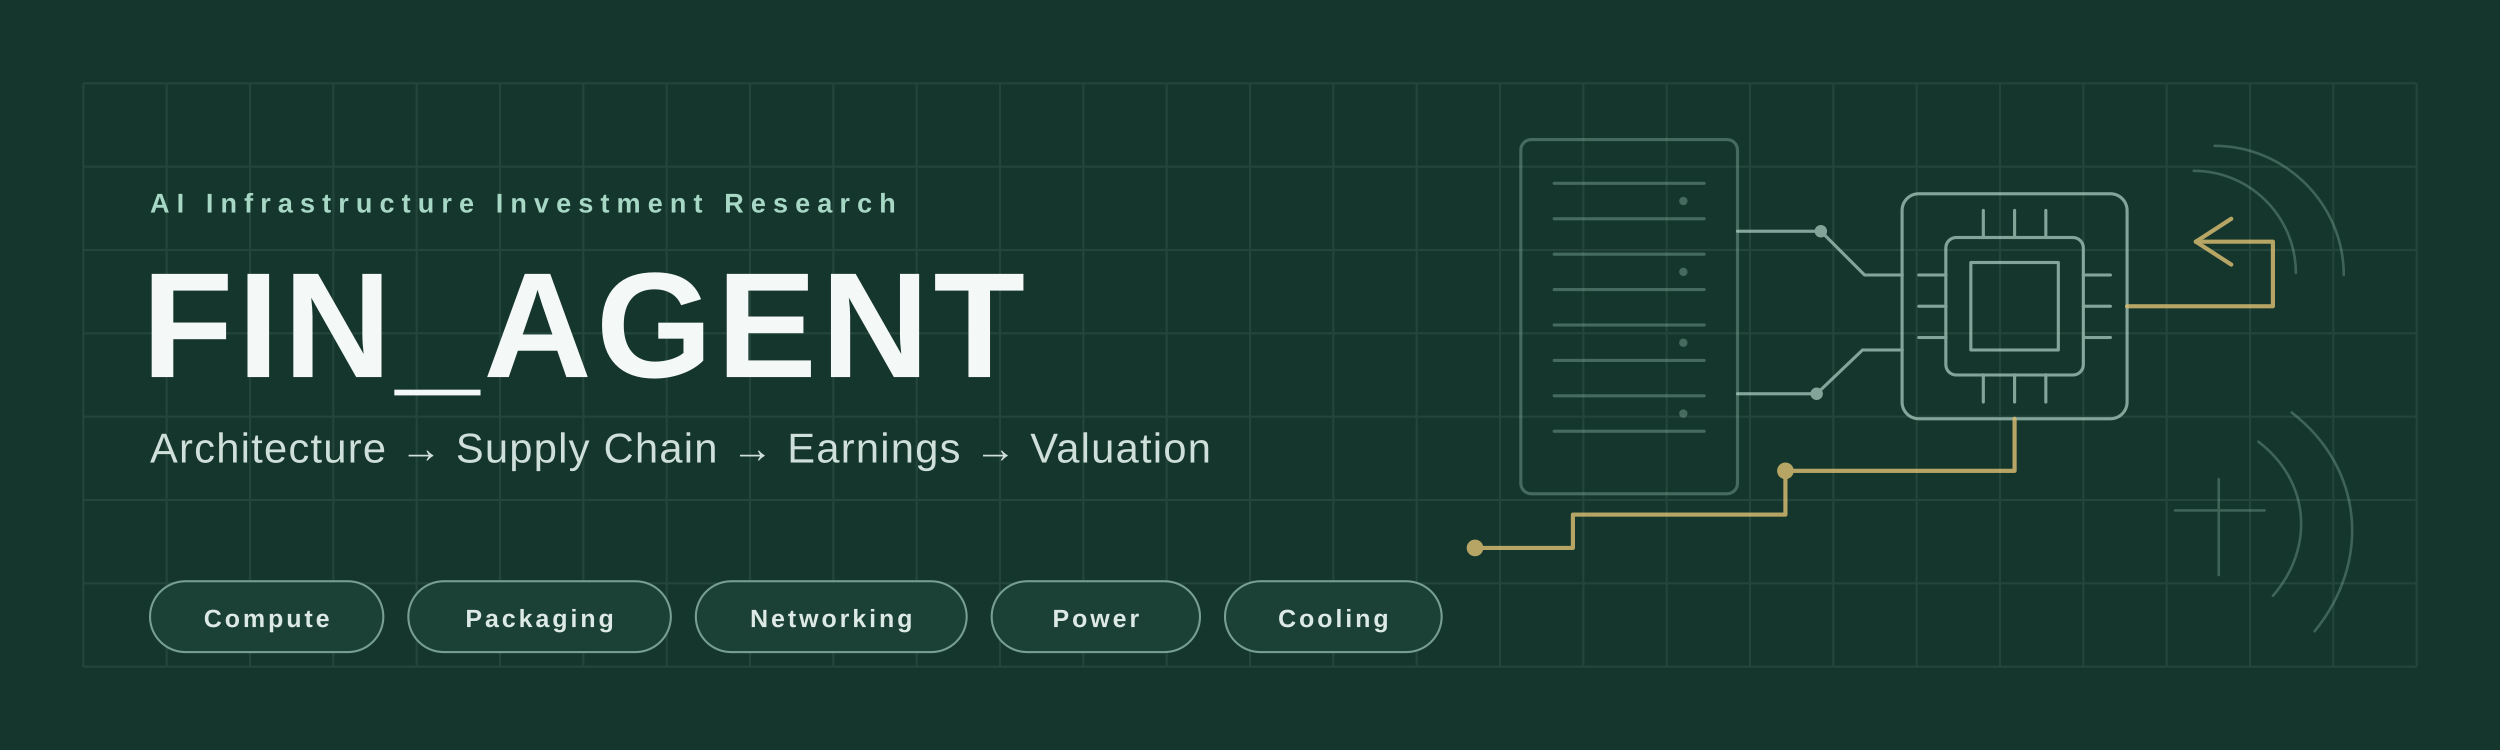
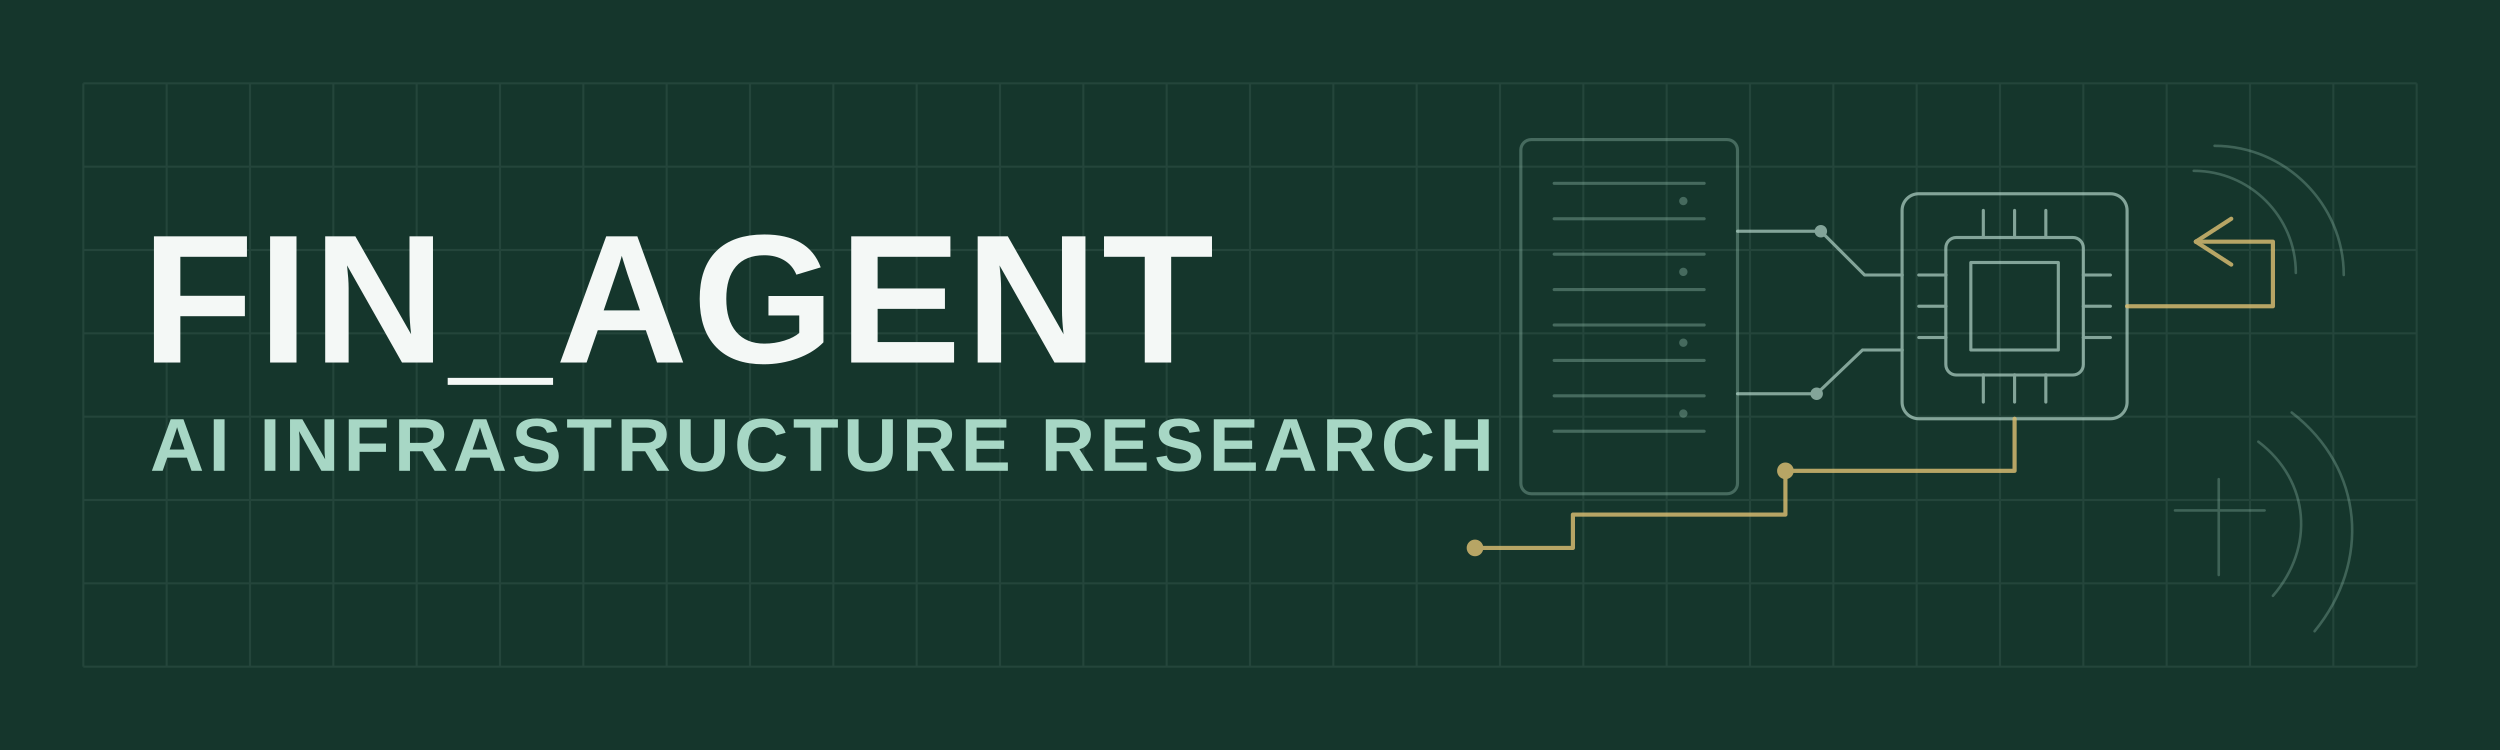
<svg xmlns="http://www.w3.org/2000/svg" width="1200" height="360" viewBox="0 0 1200 360" role="img" aria-labelledby="fin-agent-title fin-agent-desc">
  <rect width="1200" height="360" fill="#15362c" />
  <g fill="none" stroke="#8fb4a6" stroke-width="1" opacity="0.12">
    <path d="M40 40H1160M40 80H1160M40 120H1160M40 160H1160M40 200H1160M40 240H1160M40 280H1160M40 320H1160" />
    <path d="M40 40V320M80 40V320M120 40V320M160 40V320M200 40V320M240 40V320M280 40V320M320 40V320M360 40V320M400 40V320M440 40V320M480 40V320M520 40V320M560 40V320M600 40V320M640 40V320M680 40V320M720 40V320M760 40V320M800 40V320M840 40V320M880 40V320M920 40V320M960 40V320M1000 40V320M1040 40V320M1080 40V320M1120 40V320M1160 40V320" />
  </g>
  <g font-family="Arial, Helvetica, sans-serif">
-     <text x="72" y="102" fill="#a7d7c5" font-size="13" font-weight="700" letter-spacing="3.4">AI Infrastructure Investment Research</text>
-     <text x="68" y="181" fill="#f4f8f6" font-size="72" font-weight="700" letter-spacing="2">FIN_AGENT</text>
-     <text x="72" y="222" fill="#cfdfd9" font-size="20" letter-spacing="0.6">Architecture → Supply Chain → Earnings → Valuation</text>
+     <text x="68" y="174" fill="#f4f8f6" font-size="88" font-weight="700" letter-spacing="2">FIN_AGENT</text>
+     <text x="72" y="226" fill="#a7d7c5" font-size="36" font-weight="700" letter-spacing="2.2">AI INFRASTRUCTURE RESEARCH</text>
  </g>
  <g fill="none" stroke-linecap="round" stroke-linejoin="round">
    <g stroke="#83ad9e" stroke-width="1.5" opacity="0.44">
      <rect x="730" y="67" width="104" height="170" rx="5" />
      <path d="M746 88H818M746 105H818M746 122H818M746 139H818M746 156H818M746 173H818M746 190H818M746 207H818" />
      <circle cx="808" cy="96.5" r="2" fill="#83ad9e" stroke="none" />
      <circle cx="808" cy="130.5" r="2" fill="#83ad9e" stroke="none" />
      <circle cx="808" cy="164.5" r="2" fill="#83ad9e" stroke="none" />
      <circle cx="808" cy="198.5" r="2" fill="#83ad9e" stroke="none" />
    </g>
    <g stroke="#b6d8cc" stroke-width="1.5" opacity="0.68">
      <rect x="913" y="93" width="108" height="108" rx="8" />
      <rect x="934" y="114" width="66" height="66" rx="5" />
      <path d="M946 126H988V168H946Z M934 132H921M934 147H921M934 162H921M1013 132H1000M1013 147H1000M1013 162H1000M952 114V101M967 114V101M982 114V101M952 193V180M967 193V180M982 193V180" />
      <path d="M834 111H874L895 132H913M834 189H872L894 168H913" />
      <circle cx="874" cy="111" r="3" fill="#b6d8cc" stroke="none" />
      <circle cx="872" cy="189" r="3" fill="#b6d8cc" stroke="none" />
    </g>
    <g stroke="#d6ba70" stroke-width="2" opacity="0.84">
      <path d="M708 263H755V247H857V226H967V201" />
      <circle cx="708" cy="263" r="4" fill="#d6ba70" stroke="none" />
      <circle cx="857" cy="226" r="4" fill="#d6ba70" stroke="none" />
      <path d="M1054 116H1091V147H1021" />
      <path d="M1071 105L1054 116L1071 127" />
    </g>
    <g stroke="#83ad9e" stroke-width="1.25" opacity="0.38">
      <path d="M1053 82C1080 82 1102 104 1102 131M1063 70C1097 70 1125 98 1125 132" />
      <path d="M1084 212C1109 231 1111 263 1091 286M1100 198C1135 225 1138 270 1111 303" />
      <path d="M1044 245H1087M1065 230V276" />
    </g>
  </g>
-   <g font-family="Arial, Helvetica, sans-serif" font-size="12" font-weight="700" letter-spacing="1.4">
-     <g fill="#1b4035" stroke="#779f91" stroke-width="1">
-       <rect x="72" y="279" width="112" height="34" rx="17" />
-       <rect x="196" y="279" width="126" height="34" rx="17" />
-       <rect x="334" y="279" width="130" height="34" rx="17" />
-       <rect x="476" y="279" width="100" height="34" rx="17" />
-       <rect x="588" y="279" width="104" height="34" rx="17" />
-     </g>
-     <g fill="#dce9e4" text-anchor="middle">
-       <text x="128" y="301">Compute</text>
-       <text x="259" y="301">Packaging</text>
-       <text x="399" y="301">Networking</text>
-       <text x="526" y="301">Power</text>
-       <text x="640" y="301">Cooling</text>
-     </g>
-   </g>
</svg>
